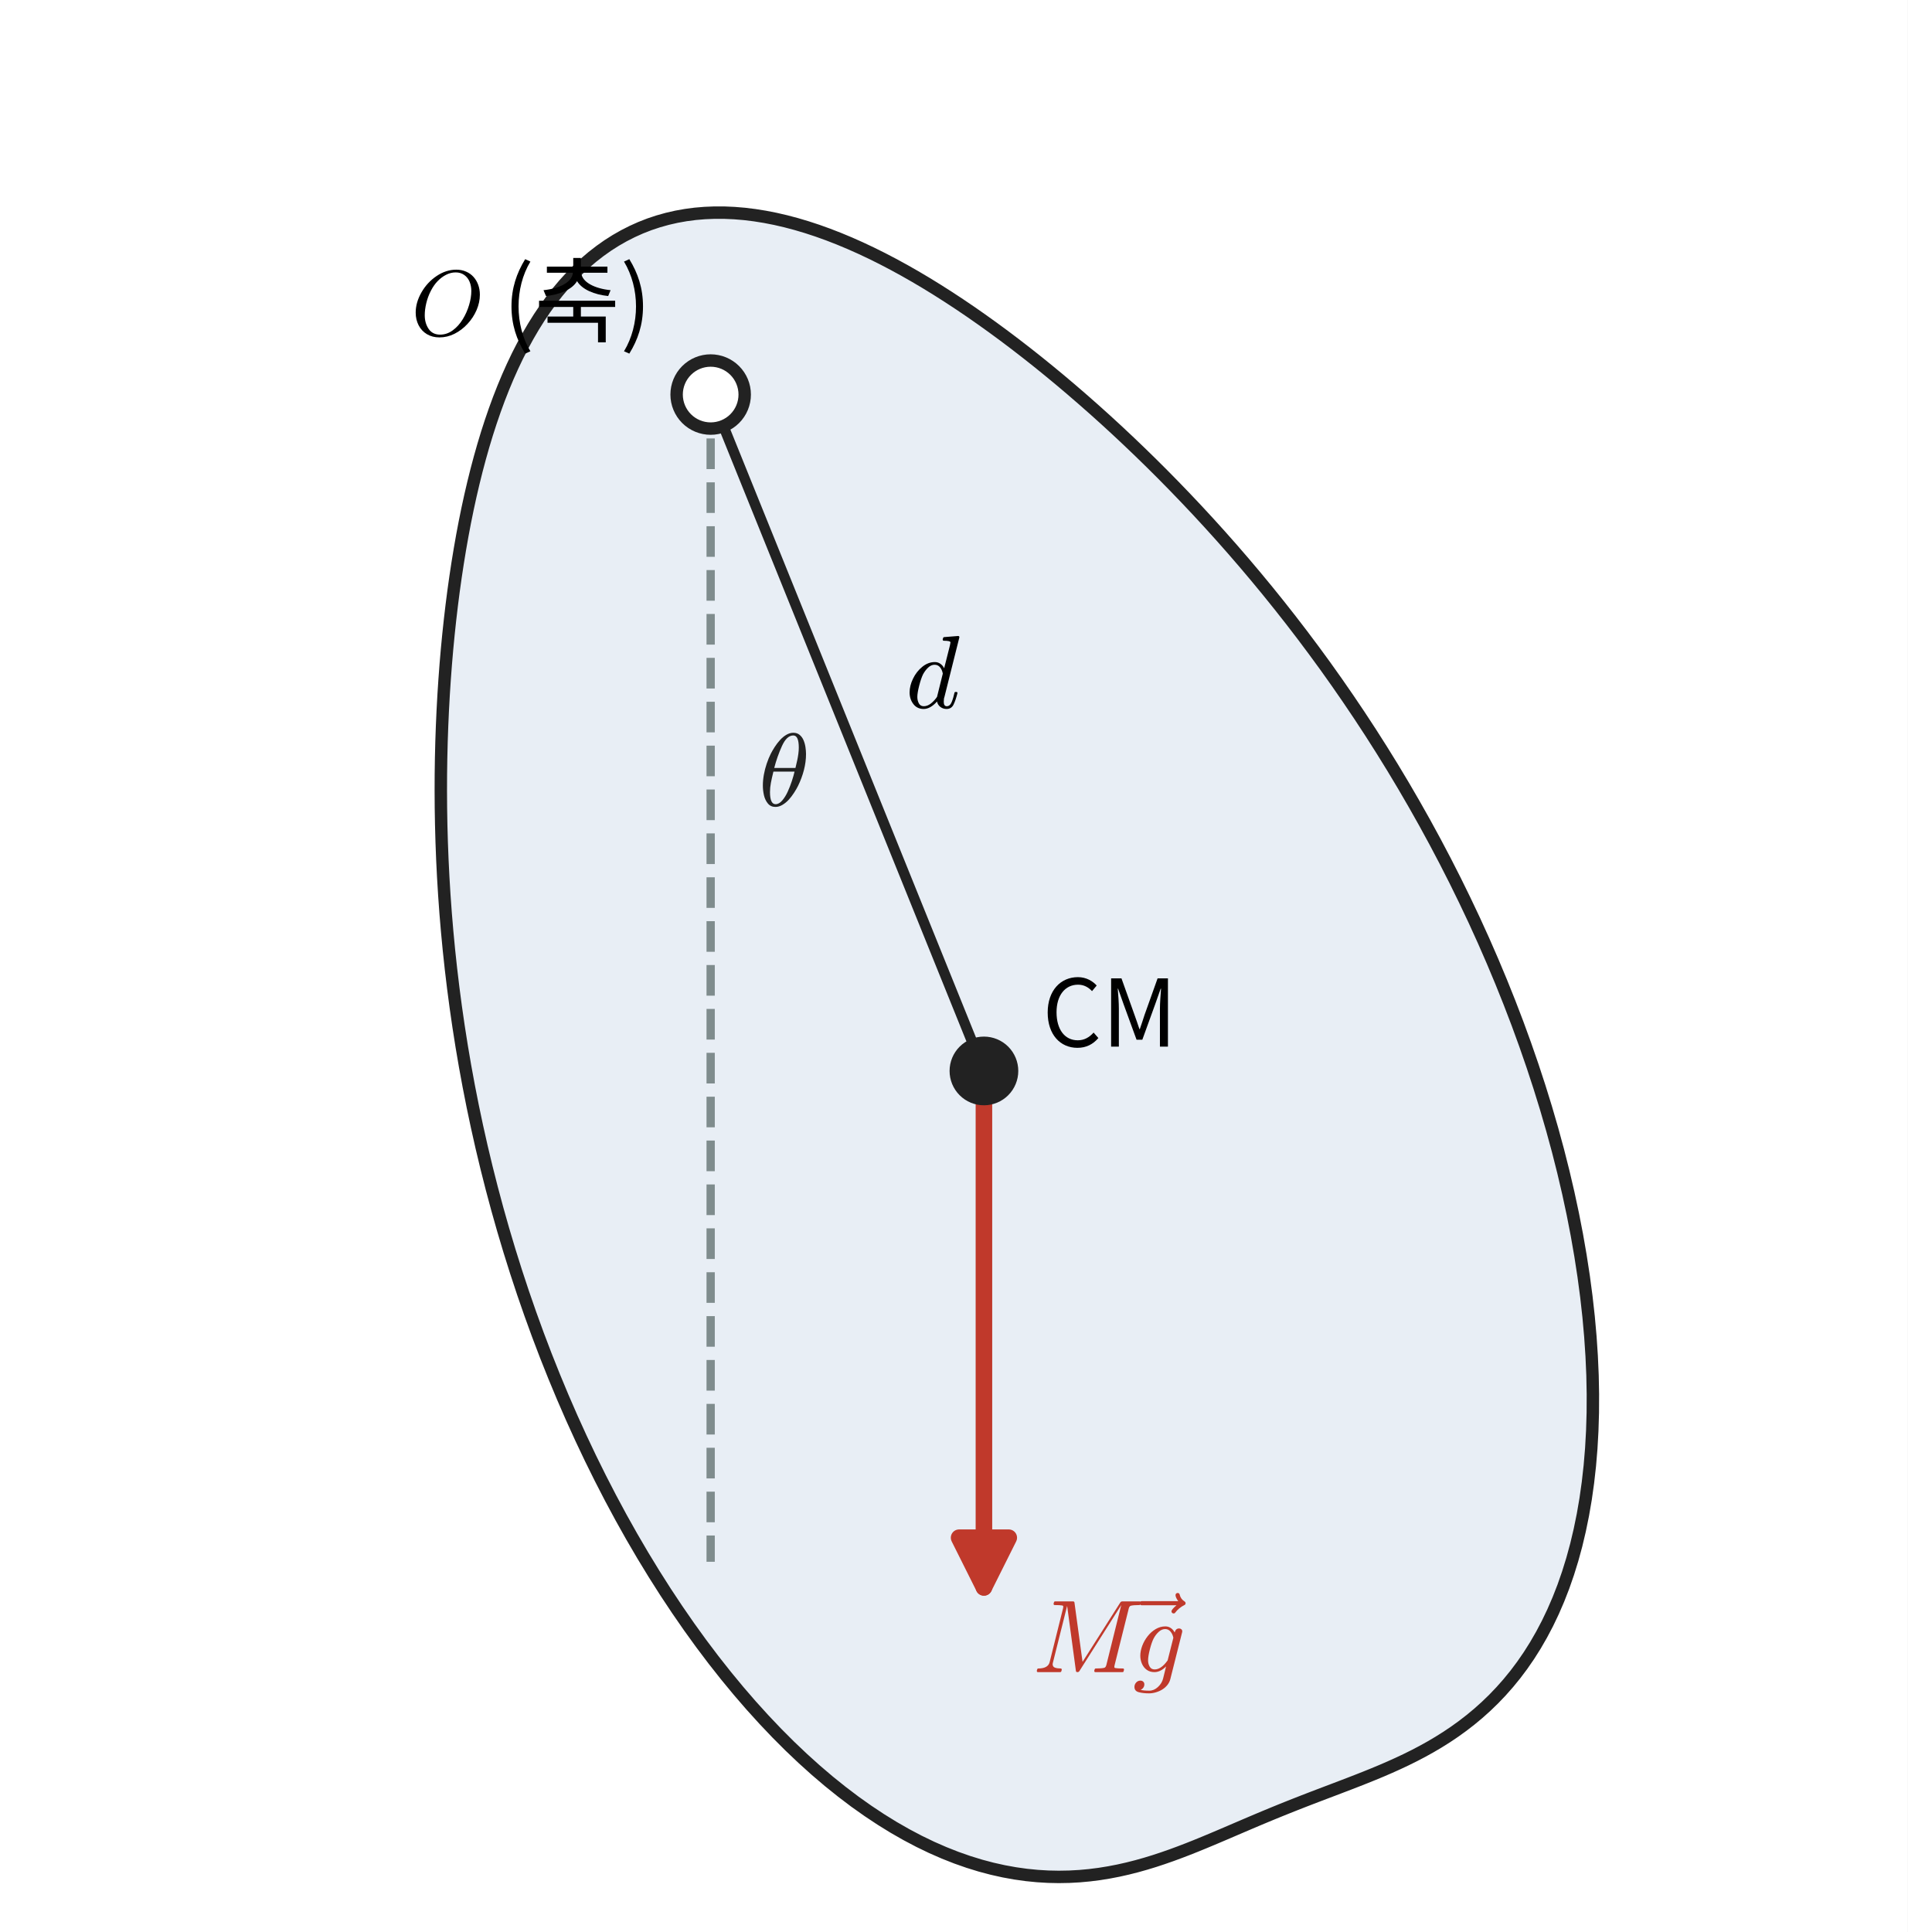
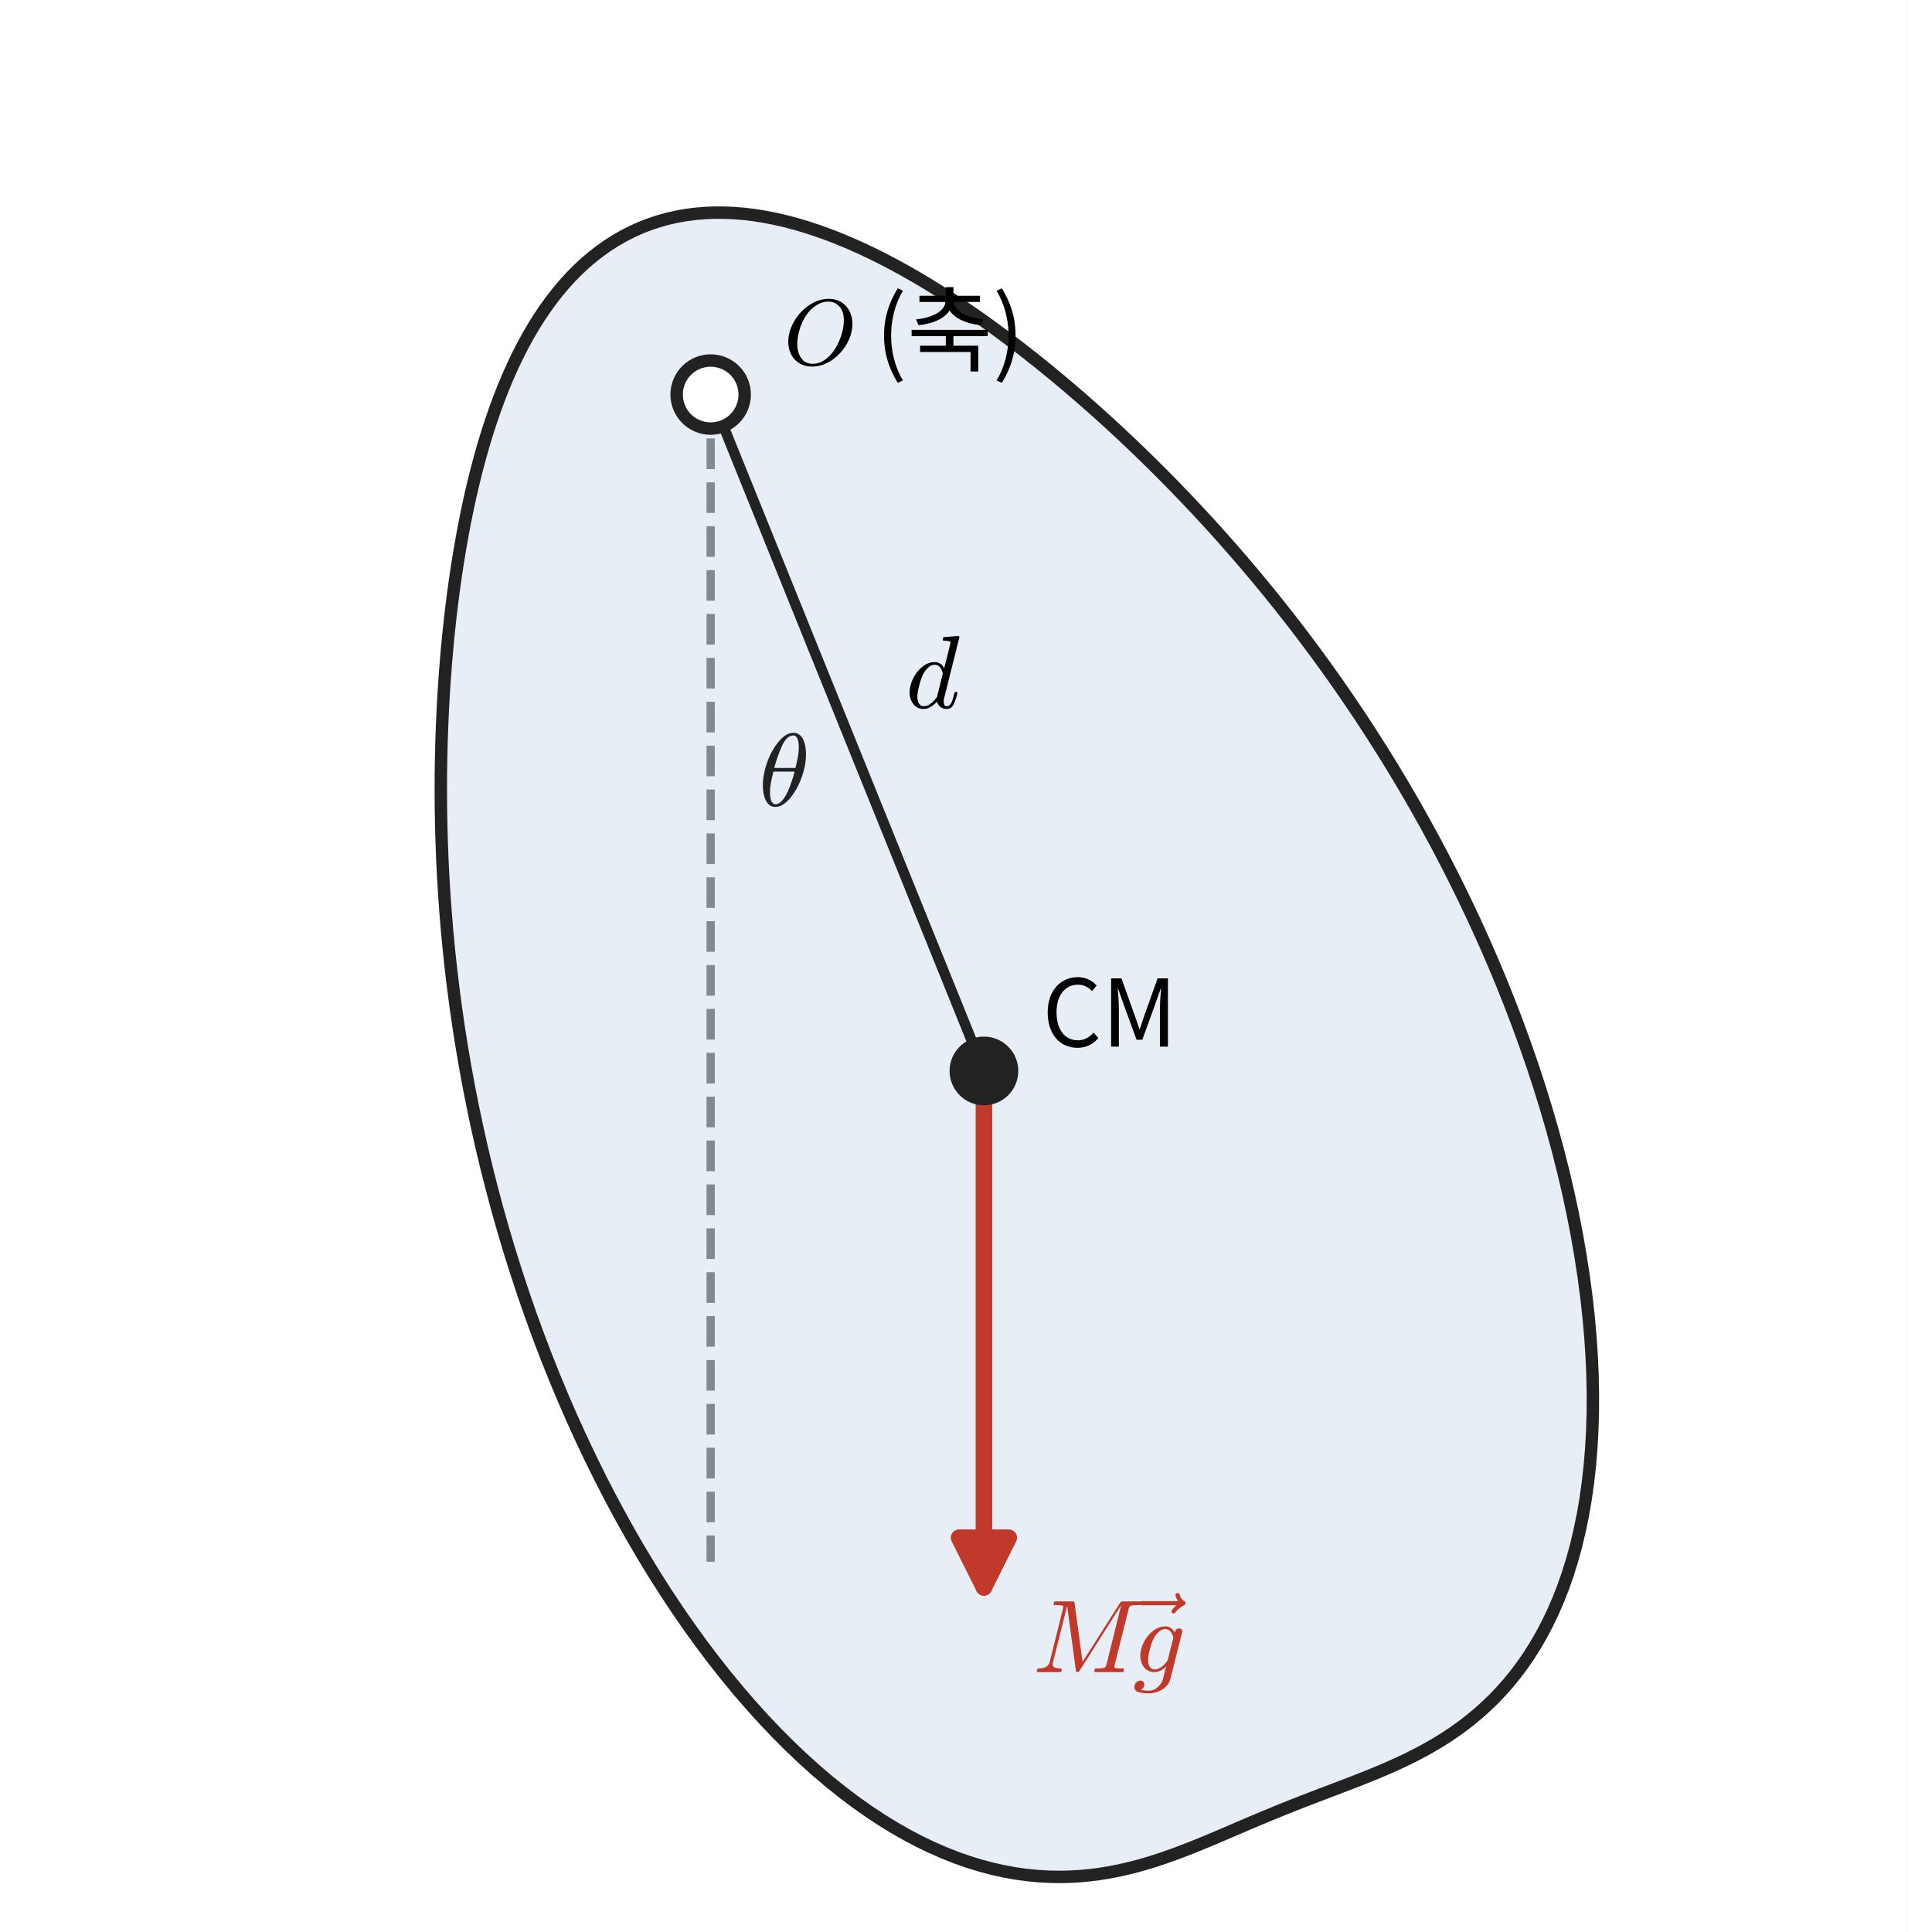
<svg xmlns="http://www.w3.org/2000/svg" xmlns:xlink="http://www.w3.org/1999/xlink" width="184.32pt" height="186.669pt" viewBox="0 0 184.32 186.669" version="1.1">
  <defs>
    <style type="text/css">*{stroke-linejoin: round; stroke-linecap: butt}</style>
  </defs>
  <g id="figure_1">
    <g id="patch_1">
      <path d="M 0 186.669  L 184.32 186.669  L 184.32 0  L 0 0  z " style="fill: #ffffff" />
    </g>
    <g id="axes_1">
      <g id="patch_2">
-         <path d="M 68.665 63.966  C 70.32 63.966 71.972 63.807 73.597 63.491  C 75.221 63.176 76.812 62.704 78.347 62.084  " clip-path="url(#p712cca5a75)" style="fill: none; stroke: #222222; stroke-width: 0.9; stroke-linejoin: miter" />
+         <path d="M 68.665 63.966  C 70.32 63.966 71.972 63.807 73.597 63.491  C 75.221 63.176 76.812 62.704 78.347 62.084  " clip-path="url(#p6e4212efb6)" style="fill: none; stroke: #222222; stroke-width: 0.9; stroke-linejoin: miter" />
      </g>
      <g id="patch_3">
-         <path d="M 140.598 85.079  L 139.637 83.191  L 138.656 81.329  L 137.656 79.494  L 136.638 77.688  L 135.605 75.911  L 134.558 74.164  L 133.497 72.448  L 132.425 70.764  L 131.343 69.112  L 130.251 67.492  L 129.152 65.904  L 128.047 64.349  L 126.935 62.827  L 125.82 61.338  L 124.7 59.88  L 123.578 58.455  L 122.455 57.061  L 121.33 55.699  L 120.204 54.367  L 119.079 53.065  L 117.954 51.793  L 116.831 50.55  L 115.709 49.335  L 114.589 48.148  L 113.471 46.987  L 112.356 45.853  L 111.243 44.744  L 110.132 43.661  L 109.025 42.602  L 107.92 41.566  L 106.818 40.554  L 105.718 39.565  L 104.621 38.599  L 103.527 37.654  L 102.436 36.731  L 101.346 35.83  L 100.26 34.95  L 99.175 34.092  L 98.092 33.255  L 97.012 32.439  L 95.933 31.646  L 94.856 30.874  L 93.782 30.124  L 92.708 29.397  L 91.637 28.693  L 90.568 28.013  L 89.501 27.356  L 88.436 26.725  L 87.373 26.119  L 86.313 25.54  L 85.255 24.987  L 84.2 24.463  L 83.149 23.967  L 82.101 23.501  L 81.058 23.066  L 80.019 22.662  L 78.985 22.29  L 77.956 21.952  L 76.934 21.648  L 75.918 21.379  L 74.909 21.146  L 73.908 20.95  L 72.915 20.791  L 71.932 20.67  L 70.959 20.589  L 69.995 20.546  L 69.043 20.544  L 68.103 20.582  L 67.176 20.66  L 66.261 20.78  L 65.361 20.941  L 64.474 21.144  L 63.603 21.388  L 62.748 21.673  L 61.909 22  L 61.087 22.369  L 60.282 22.778  L 59.494 23.228  L 58.725 23.717  L 57.975 24.247  L 57.243 24.815  L 56.531 25.422  L 55.838 26.067  L 55.165 26.748  L 54.512 27.466  L 53.878 28.218  L 53.265 29.005  L 52.671 29.826  L 52.097 30.678  L 51.543 31.562  L 51.009 32.476  L 50.495 33.42  L 49.999 34.391  L 49.523 35.391  L 49.065 36.416  L 48.626 37.467  L 48.205 38.542  L 47.802 39.64  L 47.417 40.761  L 47.048 41.904  L 46.696 43.068  L 46.361 44.252  L 46.041 45.456  L 45.737 46.679  L 45.448 47.92  L 45.174 49.18  L 44.914 50.457  L 44.669 51.751  L 44.438 53.063  L 44.22 54.392  L 44.016 55.738  L 43.825 57.1  L 43.648 58.479  L 43.484 59.876  L 43.333 61.289  L 43.195 62.72  L 43.071 64.168  L 42.961 65.635  L 42.864 67.119  L 42.781 68.622  L 42.713 70.144  L 42.659 71.685  L 42.621 73.245  L 42.598 74.826  L 42.592 76.427  L 42.602 78.049  L 42.63 79.691  L 42.676 81.355  L 42.741 83.041  L 42.826 84.748  L 42.931 86.477  L 43.057 88.228  L 43.206 90  L 43.377 91.794  L 43.572 93.609  L 43.792 95.446  L 44.037 97.302  L 44.308 99.179  L 44.606 101.075  L 44.932 102.99  L 45.287 104.922  L 45.671 106.87  L 46.085 108.834  L 46.529 110.812  L 47.005 112.802  L 47.512 114.803  L 48.051 116.814  L 48.622 118.832  L 49.226 120.855  L 49.863 122.882  L 50.533 124.911  L 51.236 126.938  L 51.971 128.962  L 52.739 130.981  L 53.54 132.991  L 54.372 134.991  L 55.236 136.977  L 56.131 138.947  L 57.056 140.899  L 58.011 142.829  L 58.994 144.735  L 60.004 146.614  L 61.041 148.464  L 62.104 150.281  L 63.191 152.064  L 64.3 153.81  L 65.431 155.515  L 66.581 157.178  L 67.75 158.797  L 68.936 160.369  L 70.137 161.892  L 71.352 163.364  L 72.578 164.783  L 73.815 166.148  L 75.059 167.457  L 76.31 168.709  L 77.566 169.902  L 78.825 171.036  L 80.085 172.11  L 81.345 173.122  L 82.602 174.074  L 83.856 174.963  L 85.104 175.791  L 86.345 176.558  L 87.578 177.263  L 88.801 177.908  L 90.013 178.493  L 91.212 179.018  L 92.397 179.486  L 93.568 179.897  L 94.723 180.253  L 95.862 180.555  L 96.983 180.805  L 98.086 181.005  L 99.171 181.157  L 100.237 181.263  L 101.283 181.326  L 102.31 181.346  L 103.318 181.328  L 104.306 181.273  L 105.274 181.184  L 106.223 181.063  L 107.154 180.912  L 108.066 180.736  L 108.96 180.535  L 109.837 180.312  L 110.697 180.07  L 111.542 179.812  L 112.371 179.538  L 113.187 179.253  L 113.99 178.957  L 114.78 178.654  L 115.56 178.344  L 116.329 178.029  L 117.09 177.712  L 117.843 177.393  L 118.589 177.075  L 119.33 176.757  L 120.067 176.441  L 120.8 176.128  L 121.531 175.818  L 122.261 175.512  L 122.99 175.21  L 123.72 174.912  L 124.451 174.618  L 125.184 174.327  L 125.919 174.039  L 126.659 173.753  L 127.401 173.469  L 128.148 173.185  L 128.9 172.9  L 129.656 172.612  L 130.417 172.321  L 131.182 172.024  L 131.952 171.72  L 132.726 171.407  L 133.504 171.083  L 134.285 170.745  L 135.069 170.392  L 135.855 170.022  L 136.642 169.632  L 137.429 169.22  L 138.215 168.784  L 139 168.321  L 139.781 167.83  L 140.557 167.308  L 141.327 166.753  L 142.09 166.163  L 142.844 165.536  L 143.588 164.869  L 144.319 164.162  L 145.036 163.412  L 145.738 162.618  L 146.422 161.779  L 147.087 160.892  L 147.731 159.958  L 148.352 158.974  L 148.948 157.941  L 149.519 156.857  L 150.061 155.723  L 150.574 154.537  L 151.056 153.301  L 151.504 152.013  L 151.919 150.674  L 152.298 149.286  L 152.639 147.847  L 152.943 146.36  L 153.207 144.826  L 153.43 143.245  L 153.612 141.619  L 153.751 139.95  L 153.847 138.24  L 153.9 136.489  L 153.908 134.701  L 153.872 132.877  L 153.79 131.02  L 153.664 129.132  L 153.493 127.215  L 153.276 125.273  L 153.015 123.307  L 152.709 121.321  L 152.36 119.316  L 151.967 117.297  L 151.531 115.265  L 151.053 113.223  L 150.535 111.174  L 149.976 109.122  L 149.378 107.067  L 148.742 105.014  L 148.07 102.965  L 147.362 100.922  L 146.621 98.888  L 145.846 96.865  L 145.04 94.855  L 144.205 92.861  L 143.342 90.884  L 142.452 88.927  L 141.536 86.992  L 140.598 85.079  z " clip-path="url(#p712cca5a75)" style="fill: #e8eef5; stroke: #222222; stroke-width: 1.2; stroke-linejoin: miter" />
+         <path d="M 140.598 85.079  L 139.637 83.191  L 138.656 81.329  L 137.656 79.494  L 136.638 77.688  L 135.605 75.911  L 134.558 74.164  L 133.497 72.448  L 132.425 70.764  L 131.343 69.112  L 130.251 67.492  L 129.152 65.904  L 128.047 64.349  L 126.935 62.827  L 125.82 61.338  L 124.7 59.88  L 123.578 58.455  L 122.455 57.061  L 121.33 55.699  L 120.204 54.367  L 119.079 53.065  L 117.954 51.793  L 116.831 50.55  L 115.709 49.335  L 114.589 48.148  L 113.471 46.987  L 112.356 45.853  L 111.243 44.744  L 110.132 43.661  L 109.025 42.602  L 107.92 41.566  L 106.818 40.554  L 105.718 39.565  L 104.621 38.599  L 103.527 37.654  L 102.436 36.731  L 101.346 35.83  L 100.26 34.95  L 99.175 34.092  L 98.092 33.255  L 97.012 32.439  L 95.933 31.646  L 94.856 30.874  L 93.782 30.124  L 92.708 29.397  L 91.637 28.693  L 90.568 28.013  L 89.501 27.356  L 88.436 26.725  L 87.373 26.119  L 86.313 25.54  L 85.255 24.987  L 84.2 24.463  L 83.149 23.967  L 82.101 23.501  L 81.058 23.066  L 80.019 22.662  L 78.985 22.29  L 77.956 21.952  L 76.934 21.648  L 75.918 21.379  L 74.909 21.146  L 73.908 20.95  L 72.915 20.791  L 71.932 20.67  L 70.959 20.589  L 69.995 20.546  L 69.043 20.544  L 68.103 20.582  L 67.176 20.66  L 66.261 20.78  L 65.361 20.941  L 64.474 21.144  L 63.603 21.388  L 62.748 21.673  L 61.909 22  L 61.087 22.369  L 60.282 22.778  L 59.494 23.228  L 58.725 23.717  L 57.975 24.247  L 57.243 24.815  L 56.531 25.422  L 55.838 26.067  L 55.165 26.748  L 54.512 27.466  L 53.878 28.218  L 53.265 29.005  L 52.671 29.826  L 52.097 30.678  L 51.543 31.562  L 51.009 32.476  L 50.495 33.42  L 49.999 34.391  L 49.523 35.391  L 49.065 36.416  L 48.626 37.467  L 48.205 38.542  L 47.802 39.64  L 47.417 40.761  L 47.048 41.904  L 46.696 43.068  L 46.361 44.252  L 46.041 45.456  L 45.737 46.679  L 45.448 47.92  L 45.174 49.18  L 44.914 50.457  L 44.669 51.751  L 44.438 53.063  L 44.22 54.392  L 44.016 55.738  L 43.825 57.1  L 43.648 58.479  L 43.484 59.876  L 43.333 61.289  L 43.195 62.72  L 43.071 64.168  L 42.961 65.635  L 42.864 67.119  L 42.781 68.622  L 42.713 70.144  L 42.659 71.685  L 42.621 73.245  L 42.598 74.826  L 42.592 76.427  L 42.602 78.049  L 42.63 79.691  L 42.676 81.355  L 42.741 83.041  L 42.826 84.748  L 42.931 86.477  L 43.057 88.228  L 43.206 90  L 43.377 91.794  L 43.572 93.609  L 43.792 95.446  L 44.037 97.302  L 44.308 99.179  L 44.606 101.075  L 44.932 102.99  L 45.287 104.922  L 45.671 106.87  L 46.085 108.834  L 46.529 110.812  L 47.005 112.802  L 47.512 114.803  L 48.051 116.814  L 48.622 118.832  L 49.226 120.855  L 49.863 122.882  L 50.533 124.911  L 51.236 126.938  L 51.971 128.962  L 52.739 130.981  L 53.54 132.991  L 54.372 134.991  L 55.236 136.977  L 56.131 138.947  L 57.056 140.899  L 58.011 142.829  L 58.994 144.735  L 60.004 146.614  L 61.041 148.464  L 62.104 150.281  L 63.191 152.064  L 64.3 153.81  L 65.431 155.515  L 66.581 157.178  L 67.75 158.797  L 68.936 160.369  L 70.137 161.892  L 71.352 163.364  L 72.578 164.783  L 73.815 166.148  L 75.059 167.457  L 76.31 168.709  L 77.566 169.902  L 78.825 171.036  L 80.085 172.11  L 81.345 173.122  L 82.602 174.074  L 83.856 174.963  L 85.104 175.791  L 86.345 176.558  L 87.578 177.263  L 88.801 177.908  L 90.013 178.493  L 91.212 179.018  L 92.397 179.486  L 93.568 179.897  L 94.723 180.253  L 95.862 180.555  L 96.983 180.805  L 98.086 181.005  L 99.171 181.157  L 100.237 181.263  L 101.283 181.326  L 102.31 181.346  L 103.318 181.328  L 104.306 181.273  L 105.274 181.184  L 106.223 181.063  L 107.154 180.912  L 108.066 180.736  L 108.96 180.535  L 109.837 180.312  L 110.697 180.07  L 111.542 179.812  L 112.371 179.538  L 113.187 179.253  L 113.99 178.957  L 114.78 178.654  L 115.56 178.344  L 116.329 178.029  L 117.09 177.712  L 117.843 177.393  L 118.589 177.075  L 119.33 176.757  L 120.067 176.441  L 120.8 176.128  L 121.531 175.818  L 122.261 175.512  L 122.99 175.21  L 123.72 174.912  L 124.451 174.618  L 125.184 174.327  L 125.919 174.039  L 126.659 173.753  L 127.401 173.469  L 128.148 173.185  L 128.9 172.9  L 129.656 172.612  L 130.417 172.321  L 131.182 172.024  L 131.952 171.72  L 132.726 171.407  L 133.504 171.083  L 134.285 170.745  L 135.069 170.392  L 135.855 170.022  L 136.642 169.632  L 137.429 169.22  L 138.215 168.784  L 139 168.321  L 139.781 167.83  L 140.557 167.308  L 141.327 166.753  L 142.09 166.163  L 142.844 165.536  L 143.588 164.869  L 144.319 164.162  L 145.036 163.412  L 145.738 162.618  L 146.422 161.779  L 147.087 160.892  L 147.731 159.958  L 148.352 158.974  L 148.948 157.941  L 149.519 156.857  L 150.061 155.723  L 150.574 154.537  L 151.056 153.301  L 151.504 152.013  L 151.919 150.674  L 152.298 149.286  L 152.639 147.847  L 152.943 146.36  L 153.207 144.826  L 153.43 143.245  L 153.612 141.619  L 153.751 139.95  L 153.847 138.24  L 153.9 136.489  L 153.908 134.701  L 153.872 132.877  L 153.79 131.02  L 153.664 129.132  L 153.493 127.215  L 153.276 125.273  L 153.015 123.307  L 152.709 121.321  L 152.36 119.316  L 151.967 117.297  L 151.531 115.265  L 151.053 113.223  L 150.535 111.174  L 149.976 109.122  L 149.378 107.067  L 148.742 105.014  L 148.07 102.965  L 147.362 100.922  L 146.621 98.888  L 145.846 96.865  L 145.04 94.855  L 144.205 92.861  L 143.342 90.884  L 142.452 88.927  L 141.536 86.992  L 140.598 85.079  z " clip-path="url(#p6e4212efb6)" style="fill: #e8eef5; stroke: #222222; stroke-width: 1.2; stroke-linejoin: miter" />
      </g>
      <g id="line2d_1">
-         <path d="M 68.665 38.122  L 68.665 150.897  " clip-path="url(#p712cca5a75)" style="fill: none; stroke-dasharray: 2.96,1.28; stroke-dashoffset: 0; stroke: #7f8c8d; stroke-width: 0.8" />
+         <path d="M 68.665 38.122  L 68.665 150.897  " clip-path="url(#p6e4212efb6)" style="fill: none; stroke-dasharray: 2.96,1.28; stroke-dashoffset: 0; stroke: #7f8c8d; stroke-width: 0.8" />
      </g>
      <g id="text_1">
-         <g transform="translate(39.71653 32.48337) scale(0.09 -0.09)">
+         <g transform="translate(75.71368 35.30274) scale(0.09 -0.09)">
          <defs>
            <path id="Cmmi10-35" d="M 1947 -141  Q 1466 -141 1094 79  Q 722 300 520 692  Q 319 1084 319 1563  Q 319 2259 714 2950  Q 1109 3641 1756 4077  Q 2403 4513 3109 4513  Q 3475 4513 3778 4381  Q 4081 4250 4290 4017  Q 4500 3784 4614 3471  Q 4728 3159 4728 2791  Q 4728 2263 4503 1739  Q 4278 1216 3879 786  Q 3481 356 2984 107  Q 2488 -141 1947 -141  z M 1997 50  Q 2463 50 2866 345  Q 3269 641 3553 1108  Q 3838 1575 3989 2089  Q 4141 2603 4141 3047  Q 4141 3394 4022 3683  Q 3903 3972 3656 4148  Q 3409 4325 3066 4325  Q 2728 4325 2409 4162  Q 2091 4000 1831 3731  Q 1566 3459 1359 3057  Q 1153 2656 1047 2214  Q 941 1772 941 1381  Q 941 838 1208 444  Q 1475 50 1997 50  z " transform="scale(0.015625)" />
            <path id="NotoSansCJKkr-Regular-1" transform="scale(0.015625)" />
            <path id="NotoSansCJKkr-Regular-9" d="M 1530 -1254  L 1888 -1094  C 1338 -186 1075 902 1075 1990  C 1075 3072 1338 4154 1888 5069  L 1530 5235  C 941 4275 589 3245 589 1990  C 589 730 941 -301 1530 -1254  z " transform="scale(0.015625)" />
            <path id="NotoSansCJKkr-Regular-db90" d="M 902 1293  L 902 864  L 4371 864  L 4371 -480  L 4902 -480  L 4902 1293  L 3194 1293  L 3194 1952  L 5549 1952  L 5549 2381  L 320 2381  L 320 1952  L 2669 1952  L 2669 1293  L 902 1293  z M 858 4723  L 858 4301  L 2643 4301  C 2598 3654 1722 3213 627 3104  L 794 2701  C 1747 2803 2586 3142 2931 3725  C 3283 3142 4115 2803 5069 2701  L 5235 3104  C 4141 3213 3264 3654 3219 4301  L 5018 4301  L 5018 4723  L 3194 4723  L 3194 5318  L 2669 5318  L 2669 4723  L 858 4723  z " transform="scale(0.015625)" />
            <path id="NotoSansCJKkr-Regular-a" d="M 634 -1254  C 1222 -301 1574 730 1574 1990  C 1574 3245 1222 4275 634 5235  L 269 5069  C 819 4154 1094 3072 1094 1990  C 1094 902 819 -186 269 -1094  L 634 -1254  z " transform="scale(0.015625)" />
          </defs>
          <use xlink:href="#Cmmi10-35" transform="translate(0 0.90625)" />
          <use xlink:href="#NotoSansCJKkr-Regular-1" transform="translate(76.2207 0.90625)" />
          <use xlink:href="#NotoSansCJKkr-Regular-9" transform="translate(98.62068 0.90625)" />
          <use xlink:href="#NotoSansCJKkr-Regular-db90" transform="translate(132.4207 0.90625)" />
          <use xlink:href="#NotoSansCJKkr-Regular-a" transform="translate(224.4206 0.90625)" />
        </g>
      </g>
      <g id="text_2">
        <g transform="translate(100.7078 101.1245) scale(0.09 -0.09)">
          <defs>
            <path id="NotoSansCJKkr-Regular-24" d="M 2413 -83  C 3021 -83 3482 160 3853 589  L 3526 966  C 3226 634 2886 435 2438 435  C 1542 435 979 1178 979 2362  C 979 3533 1574 4256 2458 4256  C 2861 4256 3168 4077 3418 3814  L 3738 4198  C 3469 4499 3021 4774 2451 4774  C 1261 4774 371 3859 371 2342  C 371 819 1242 -83 2413 -83  z " transform="scale(0.015625)" />
            <path id="NotoSansCJKkr-Regular-2e" d="M 646 0  L 1178 0  L 1178 2598  C 1178 3002 1139 3571 1101 3981  L 1126 3981  L 1504 2912  L 2394 474  L 2790 474  L 3674 2912  L 4051 3981  L 4077 3981  C 4045 3571 4000 3002 4000 2598  L 4000 0  L 4550 0  L 4550 4691  L 3840 4691  L 2944 2182  C 2835 1862 2739 1530 2618 1203  L 2592 1203  C 2477 1530 2374 1862 2253 2182  L 1357 4691  L 646 4691  L 646 0  z " transform="scale(0.015625)" />
          </defs>
          <use xlink:href="#NotoSansCJKkr-Regular-24" />
          <use xlink:href="#NotoSansCJKkr-Regular-2e" transform="translate(63.79688 0)" />
        </g>
      </g>
      <g id="text_3">
        <g style="fill: #222222" transform="translate(73.30875 77.9005) scale(0.1 -0.1)">
          <defs>
            <path id="Cmmi10-12" d="M 1031 -72  Q 741 -72 566 140  Q 391 353 323 653  Q 256 953 256 1247  L 256 1253  Q 256 1572 317 1915  Q 378 2259 493 2601  Q 609 2944 744 3213  Q 838 3400 986 3631  Q 1134 3863 1317 4064  Q 1500 4266 1711 4389  Q 1922 4513 2138 4513  L 2144 4513  Q 2375 4513 2529 4384  Q 2684 4256 2770 4056  Q 2856 3856 2890 3628  Q 2925 3400 2925 3194  Q 2925 2709 2794 2204  Q 2663 1700 2431 1228  Q 2344 1050 2189 809  Q 2034 569 1861 378  Q 1688 188 1472 58  Q 1256 -72 1038 -72  L 1031 -72  z M 1044 97  Q 1256 97 1451 323  Q 1647 550 1794 873  Q 1941 1197 2052 1536  Q 2163 1875 2216 2113  L 909 2113  Q 809 1709 753 1417  Q 697 1125 697 844  Q 697 97 1044 97  z M 959 2338  L 2272 2338  Q 2341 2619 2381 2808  Q 2422 2997 2450 3206  Q 2478 3416 2478 3597  Q 2478 4347 2138 4347  Q 1731 4347 1436 3692  Q 1141 3038 959 2338  z " transform="scale(0.015625)" />
          </defs>
          <use xlink:href="#Cmmi10-12" transform="translate(0 0.484375)" />
        </g>
      </g>
      <g id="text_4">
        <g style="fill: #c0392b" transform="translate(99.76806 161.6129) scale(0.1 -0.1)">
          <defs>
            <path id="Cmmi10-2d" d="M 325 0  Q 263 0 263 84  Q 266 100 275 137  Q 284 175 300 200  Q 316 225 347 225  Q 956 225 1056 616  L 1888 3956  Q 1900 4019 1900 4044  Q 1900 4113 1825 4122  Q 1703 4147 1363 4147  Q 1300 4147 1300 4231  Q 1303 4247 1312 4286  Q 1322 4325 1339 4348  Q 1356 4372 1381 4372  L 2509 4372  Q 2581 4372 2591 4300  L 3091 634  L 5422 4300  Q 5466 4372 5544 4372  L 6631 4372  Q 6694 4372 6694 4288  Q 6691 4272 6681 4233  Q 6672 4194 6655 4170  Q 6638 4147 6613 4147  Q 6222 4147 6069 4103  Q 5984 4075 5947 3928  L 5069 416  Q 5056 353 5056 325  Q 5056 300 5064 283  Q 5072 266 5086 261  Q 5100 256 5131 250  Q 5253 225 5594 225  Q 5656 225 5656 141  Q 5634 50 5621 25  Q 5609 0 5550 0  L 3878 0  Q 3816 0 3816 84  Q 3819 100 3828 139  Q 3838 178 3855 201  Q 3872 225 3897 225  Q 4288 225 4441 269  Q 4525 297 4563 441  L 5484 4147  L 2900 72  Q 2863 0 2772 0  Q 2691 0 2681 72  L 2138 4097  L 1259 588  Q 1253 572 1250 548  Q 1247 525 1241 494  Q 1241 328 1386 276  Q 1531 225 1741 225  Q 1806 225 1806 141  Q 1784 56 1770 28  Q 1756 0 1697 0  L 325 0  z " transform="scale(0.015625)" />
            <path id="Cmmi10-6e" d="M 1281 3809  Q 1231 3809 1198 3846  Q 1166 3884 1166 3938  Q 1166 3984 1198 4023  Q 1231 4063 1281 4063  L 3547 4063  Q 3378 4291 3378 4441  Q 3378 4497 3417 4533  Q 3456 4569 3506 4569  Q 3613 4569 3634 4469  Q 3697 4194 3938 4044  Q 4000 4003 4000 3938  Q 4000 3859 3938 3828  Q 3575 3647 3353 3347  Q 3328 3303 3256 3303  Q 3209 3303 3168 3340  Q 3128 3378 3128 3431  Q 3128 3547 3438 3809  L 1281 3809  z " transform="scale(0.015625)" />
            <path id="Cmmi10-2f" d="M 91 -916  Q 91 -759 198 -642  Q 306 -525 459 -525  Q 563 -525 633 -589  Q 703 -653 703 -756  Q 703 -872 637 -964  Q 572 -1056 469 -1094  Q 641 -1147 1006 -1147  Q 1300 -1147 1544 -920  Q 1788 -694 1863 -397  L 2047 353  Q 1700 0 1325 0  Q 1050 0 854 140  Q 659 281 556 515  Q 453 750 453 1013  Q 453 1306 573 1628  Q 694 1950 911 2225  Q 1128 2500 1409 2664  Q 1691 2828 2003 2828  Q 2191 2828 2341 2725  Q 2491 2622 2578 2450  Q 2641 2700 2853 2700  Q 2934 2700 2990 2651  Q 3047 2603 3047 2522  Q 3047 2503 3045 2493  Q 3044 2484 3041 2472  L 2309 -434  Q 2259 -634 2125 -800  Q 1991 -966 1809 -1077  Q 1628 -1188 1412 -1250  Q 1197 -1313 997 -1313  Q 631 -1313 361 -1242  Q 91 -1172 91 -916  z M 1338 166  Q 1747 166 2144 728  L 2497 2125  Q 2453 2347 2322 2505  Q 2191 2663 1991 2663  Q 1778 2663 1589 2489  Q 1400 2316 1275 2075  Q 1156 1844 1045 1411  Q 934 978 934 728  Q 934 509 1034 337  Q 1134 166 1338 166  z " transform="scale(0.015625)" />
          </defs>
          <use xlink:href="#Cmmi10-2d" transform="translate(0 0.53125)" />
          <use xlink:href="#Cmmi10-6e" transform="translate(85.34961 5.609375)" />
          <use xlink:href="#Cmmi10-2f" transform="translate(97.02148 0.53125)" />
        </g>
      </g>
      <g id="line2d_2">
-         <path d="M 68.665 38.122  L 95.069 103.474  " clip-path="url(#p712cca5a75)" style="fill: none; stroke: #222222; stroke-linecap: square" />
+         <path d="M 68.665 38.122  L 95.069 103.474  " clip-path="url(#p6e4212efb6)" style="fill: none; stroke: #222222; stroke-linecap: square" />
      </g>
      <g id="patch_4">
-         <path d="M 95.069 103.474  Q 95.069 129.318 95.069 153.373  " clip-path="url(#p712cca5a75)" style="fill: none; stroke: #c0392b; stroke-width: 1.6; stroke-linecap: round" />
-         <path d="M 97.469 148.573  L 95.069 153.373  L 92.669 148.573  z " clip-path="url(#p712cca5a75)" style="fill: #c0392b; stroke: #c0392b; stroke-width: 1.6; stroke-linecap: round" />
+         <path d="M 95.069 103.474  Q 95.069 129.318 95.069 153.373  " clip-path="url(#p6e4212efb6)" style="fill: none; stroke: #c0392b; stroke-width: 1.6; stroke-linecap: round" />
+         <path d="M 97.469 148.573  L 95.069 153.373  L 92.669 148.573  z " clip-path="url(#p6e4212efb6)" style="fill: #c0392b; stroke: #c0392b; stroke-width: 1.6; stroke-linecap: round" />
      </g>
      <g id="patch_5">
-         <path d="M 68.665 41.411  C 69.538 41.411 70.374 41.065 70.991 40.448  C 71.608 39.831 71.955 38.994 71.955 38.122  C 71.955 37.25 71.608 36.413 70.991 35.796  C 70.374 35.179 69.538 34.833 68.665 34.833  C 67.793 34.833 66.956 35.179 66.339 35.796  C 65.723 36.413 65.376 37.25 65.376 38.122  C 65.376 38.994 65.723 39.831 66.339 40.448  C 66.956 41.065 67.793 41.411 68.665 41.411  z " clip-path="url(#p712cca5a75)" style="fill: #ffffff; stroke: #222222; stroke-width: 1.2; stroke-linejoin: miter" />
+         <path d="M 68.665 41.411  C 69.538 41.411 70.374 41.065 70.991 40.448  C 71.608 39.831 71.955 38.994 71.955 38.122  C 71.955 37.25 71.608 36.413 70.991 35.796  C 70.374 35.179 69.538 34.833 68.665 34.833  C 67.793 34.833 66.956 35.179 66.339 35.796  C 65.723 36.413 65.376 37.25 65.376 38.122  C 65.376 38.994 65.723 39.831 66.339 40.448  C 66.956 41.065 67.793 41.411 68.665 41.411  z " clip-path="url(#p6e4212efb6)" style="fill: #ffffff; stroke: #222222; stroke-width: 1.2; stroke-linejoin: miter" />
      </g>
      <g id="patch_6">
-         <path d="M 95.069 106.293  C 95.817 106.293 96.534 105.996 97.063 105.468  C 97.591 104.939 97.888 104.222 97.888 103.474  C 97.888 102.726 97.591 102.009 97.063 101.48  C 96.534 100.952 95.817 100.655 95.069 100.655  C 94.321 100.655 93.604 100.952 93.076 101.48  C 92.547 102.009 92.25 102.726 92.25 103.474  C 92.25 104.222 92.547 104.939 93.076 105.468  C 93.604 105.996 94.321 106.293 95.069 106.293  z " clip-path="url(#p712cca5a75)" style="fill: #222222; stroke: #222222; stroke-linejoin: miter" />
+         <path d="M 95.069 106.293  C 95.817 106.293 96.534 105.996 97.063 105.468  C 97.591 104.939 97.888 104.222 97.888 103.474  C 97.888 102.726 97.591 102.009 97.063 101.48  C 96.534 100.952 95.817 100.655 95.069 100.655  C 94.321 100.655 93.604 100.952 93.076 101.48  C 92.547 102.009 92.25 102.726 92.25 103.474  C 92.25 104.222 92.547 104.939 93.076 105.468  C 93.604 105.996 94.321 106.293 95.069 106.293  z " clip-path="url(#p6e4212efb6)" style="fill: #222222; stroke: #222222; stroke-linejoin: miter" />
      </g>
      <g id="text_5">
        <g transform="translate(87.50593 68.44854) scale(0.1 -0.1)">
          <defs>
            <path id="Cmmi10-51" d="M 1113 -72  Q 709 -72 476 233  Q 244 538 244 953  Q 244 1363 456 1803  Q 669 2244 1030 2536  Q 1391 2828 1806 2828  Q 1994 2828 2145 2723  Q 2297 2619 2381 2444  L 2741 3872  Q 2766 3981 2772 4044  Q 2772 4147 2356 4147  Q 2291 4147 2291 4231  Q 2294 4247 2305 4287  Q 2316 4328 2333 4350  Q 2350 4372 2381 4372  L 3244 4441  Q 3322 4441 3322 4359  L 2400 678  Q 2356 572 2356 372  Q 2356 97 2541 97  Q 2741 97 2845 351  Q 2950 606 3022 941  Q 3034 978 3072 978  L 3150 978  Q 3175 978 3190 956  Q 3206 934 3206 916  Q 3094 469 2961 198  Q 2828 -72 2528 -72  Q 2313 -72 2147 54  Q 1981 181 1941 391  Q 1528 -72 1113 -72  z M 1119 97  Q 1350 97 1567 270  Q 1784 444 1941 678  Q 1947 684 1947 703  L 2297 2113  Q 2259 2338 2131 2500  Q 2003 2663 1791 2663  Q 1575 2663 1389 2486  Q 1203 2309 1075 2069  Q 950 1813 836 1366  Q 722 919 722 672  Q 722 450 817 273  Q 913 97 1119 97  z " transform="scale(0.015625)" />
          </defs>
          <use xlink:href="#Cmmi10-51" transform="translate(0 0.609375)" />
        </g>
      </g>
    </g>
  </g>
  <defs>
-     <clipPath id="p712cca5a75">
+     <clipPath id="p6e4212efb6">
      <rect x="2.88" y="2.88" width="178.56" height="180.909" />
    </clipPath>
  </defs>
</svg>
